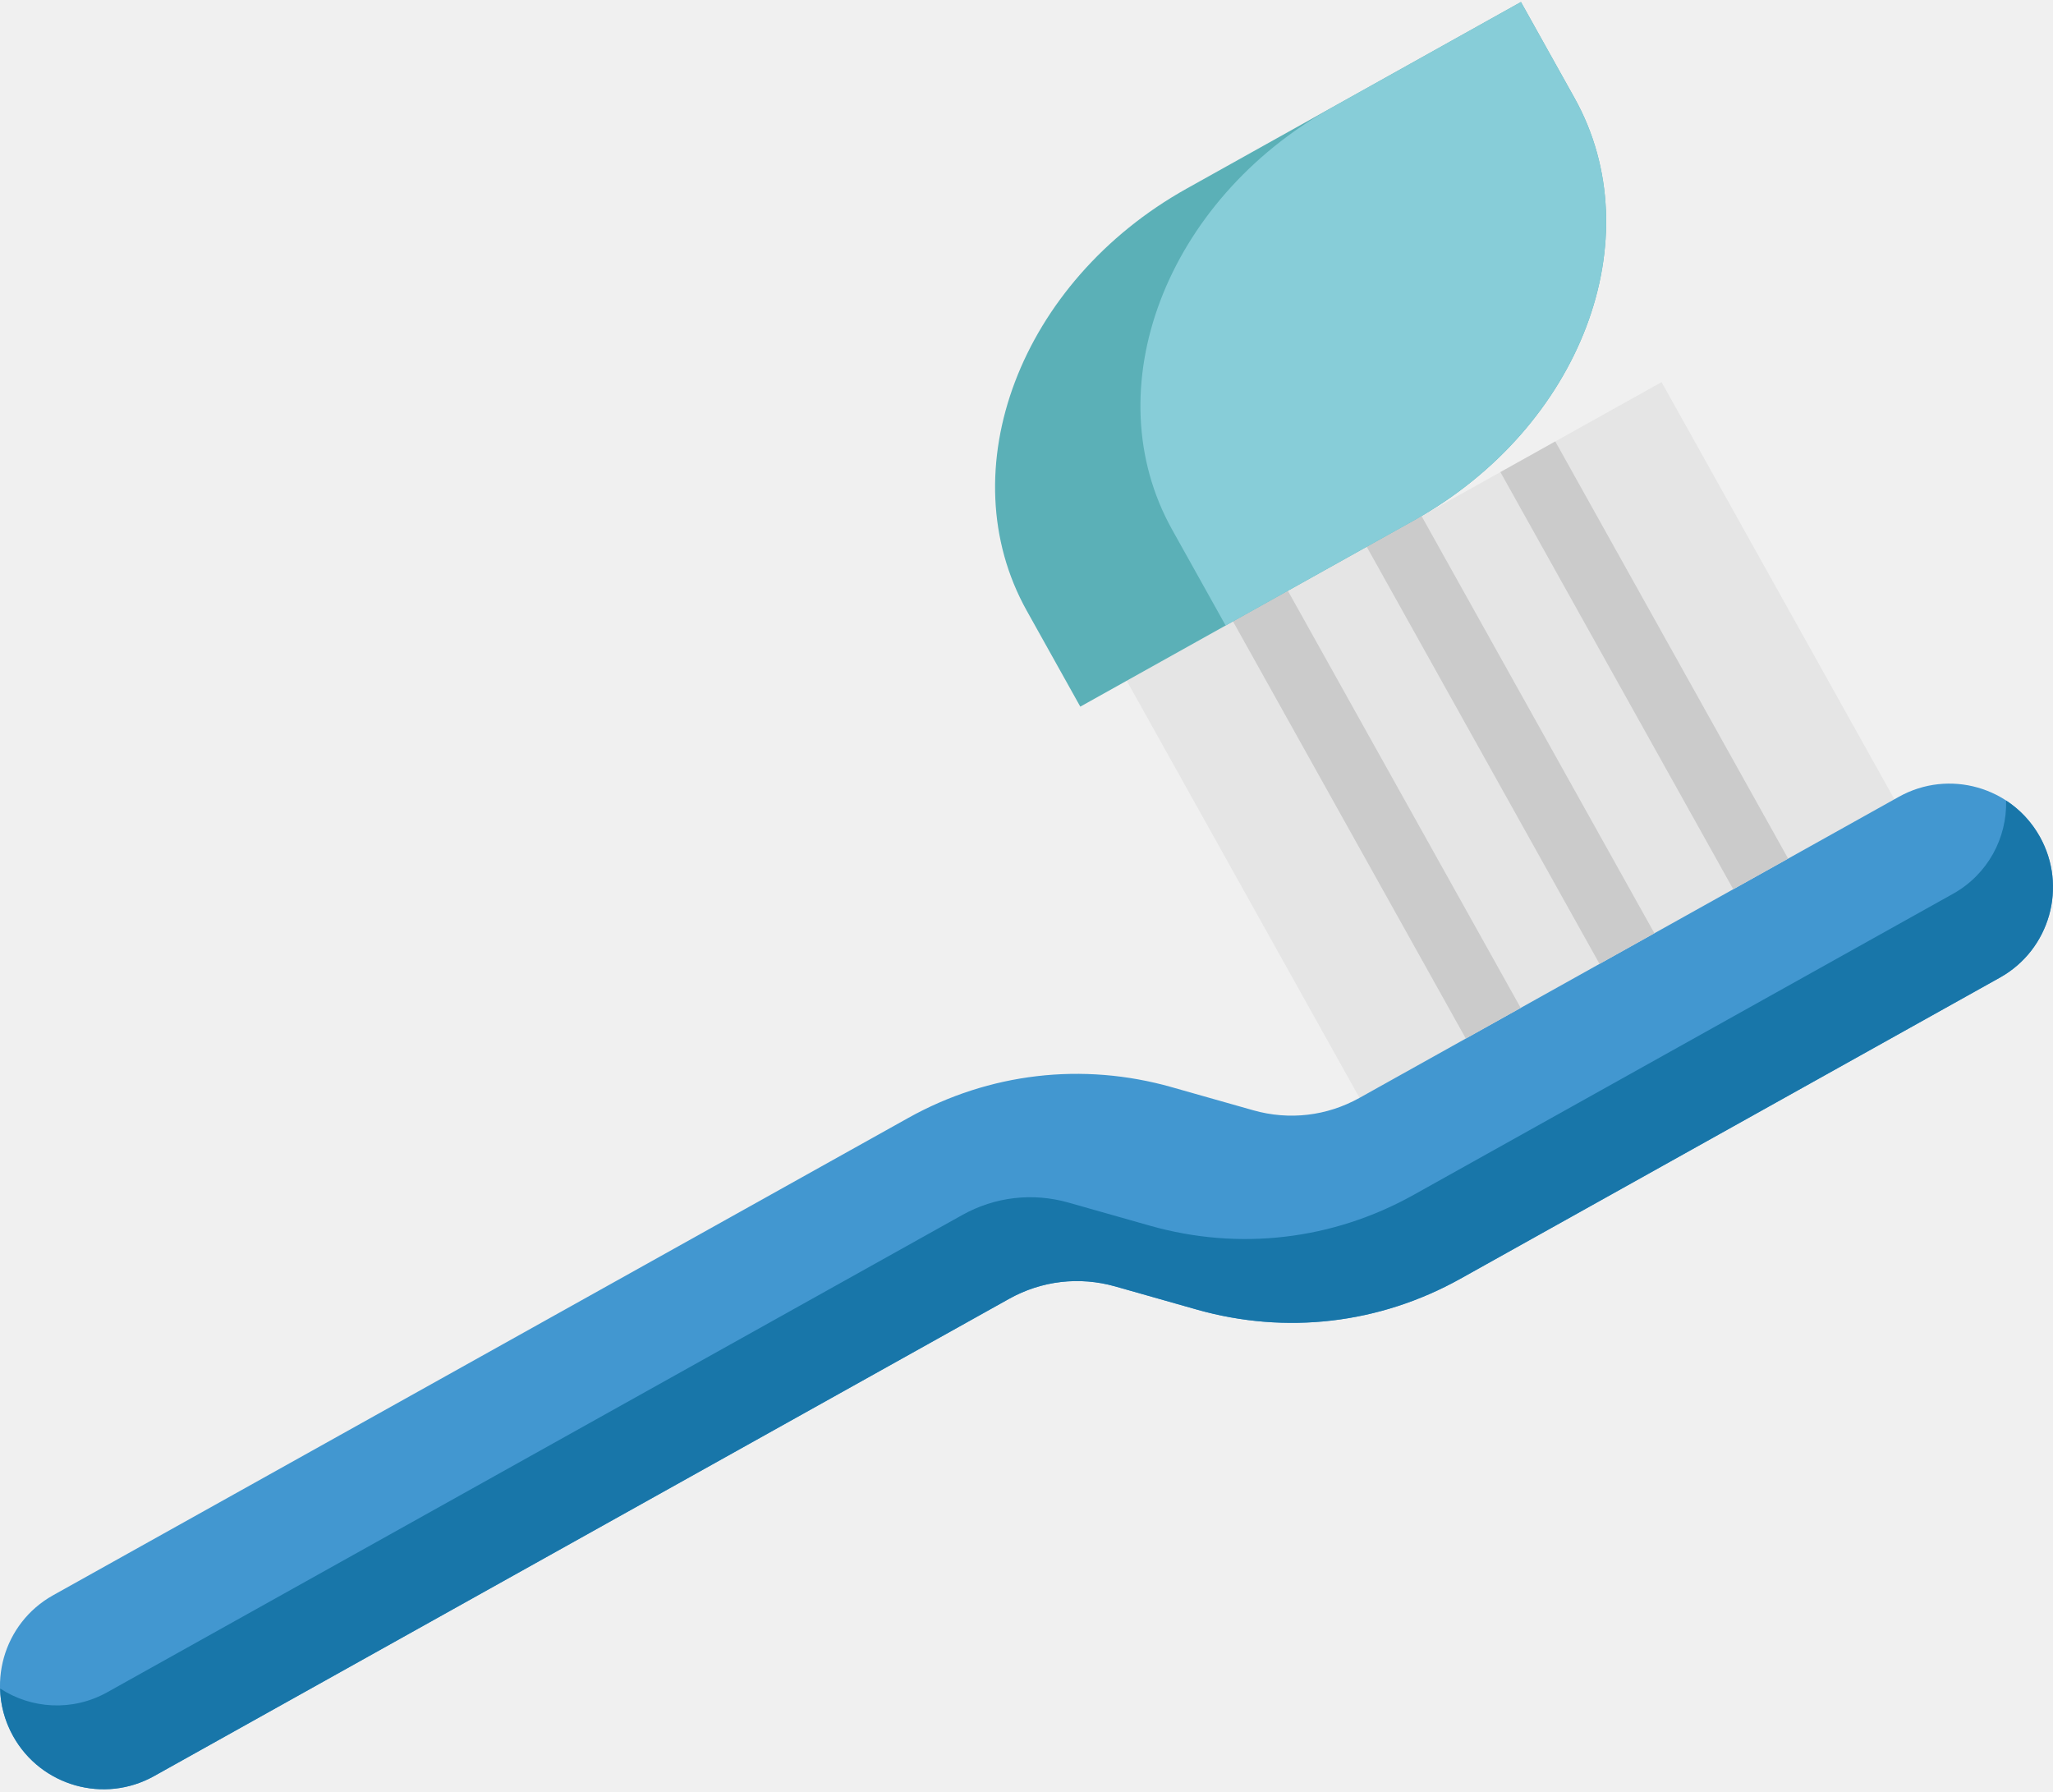
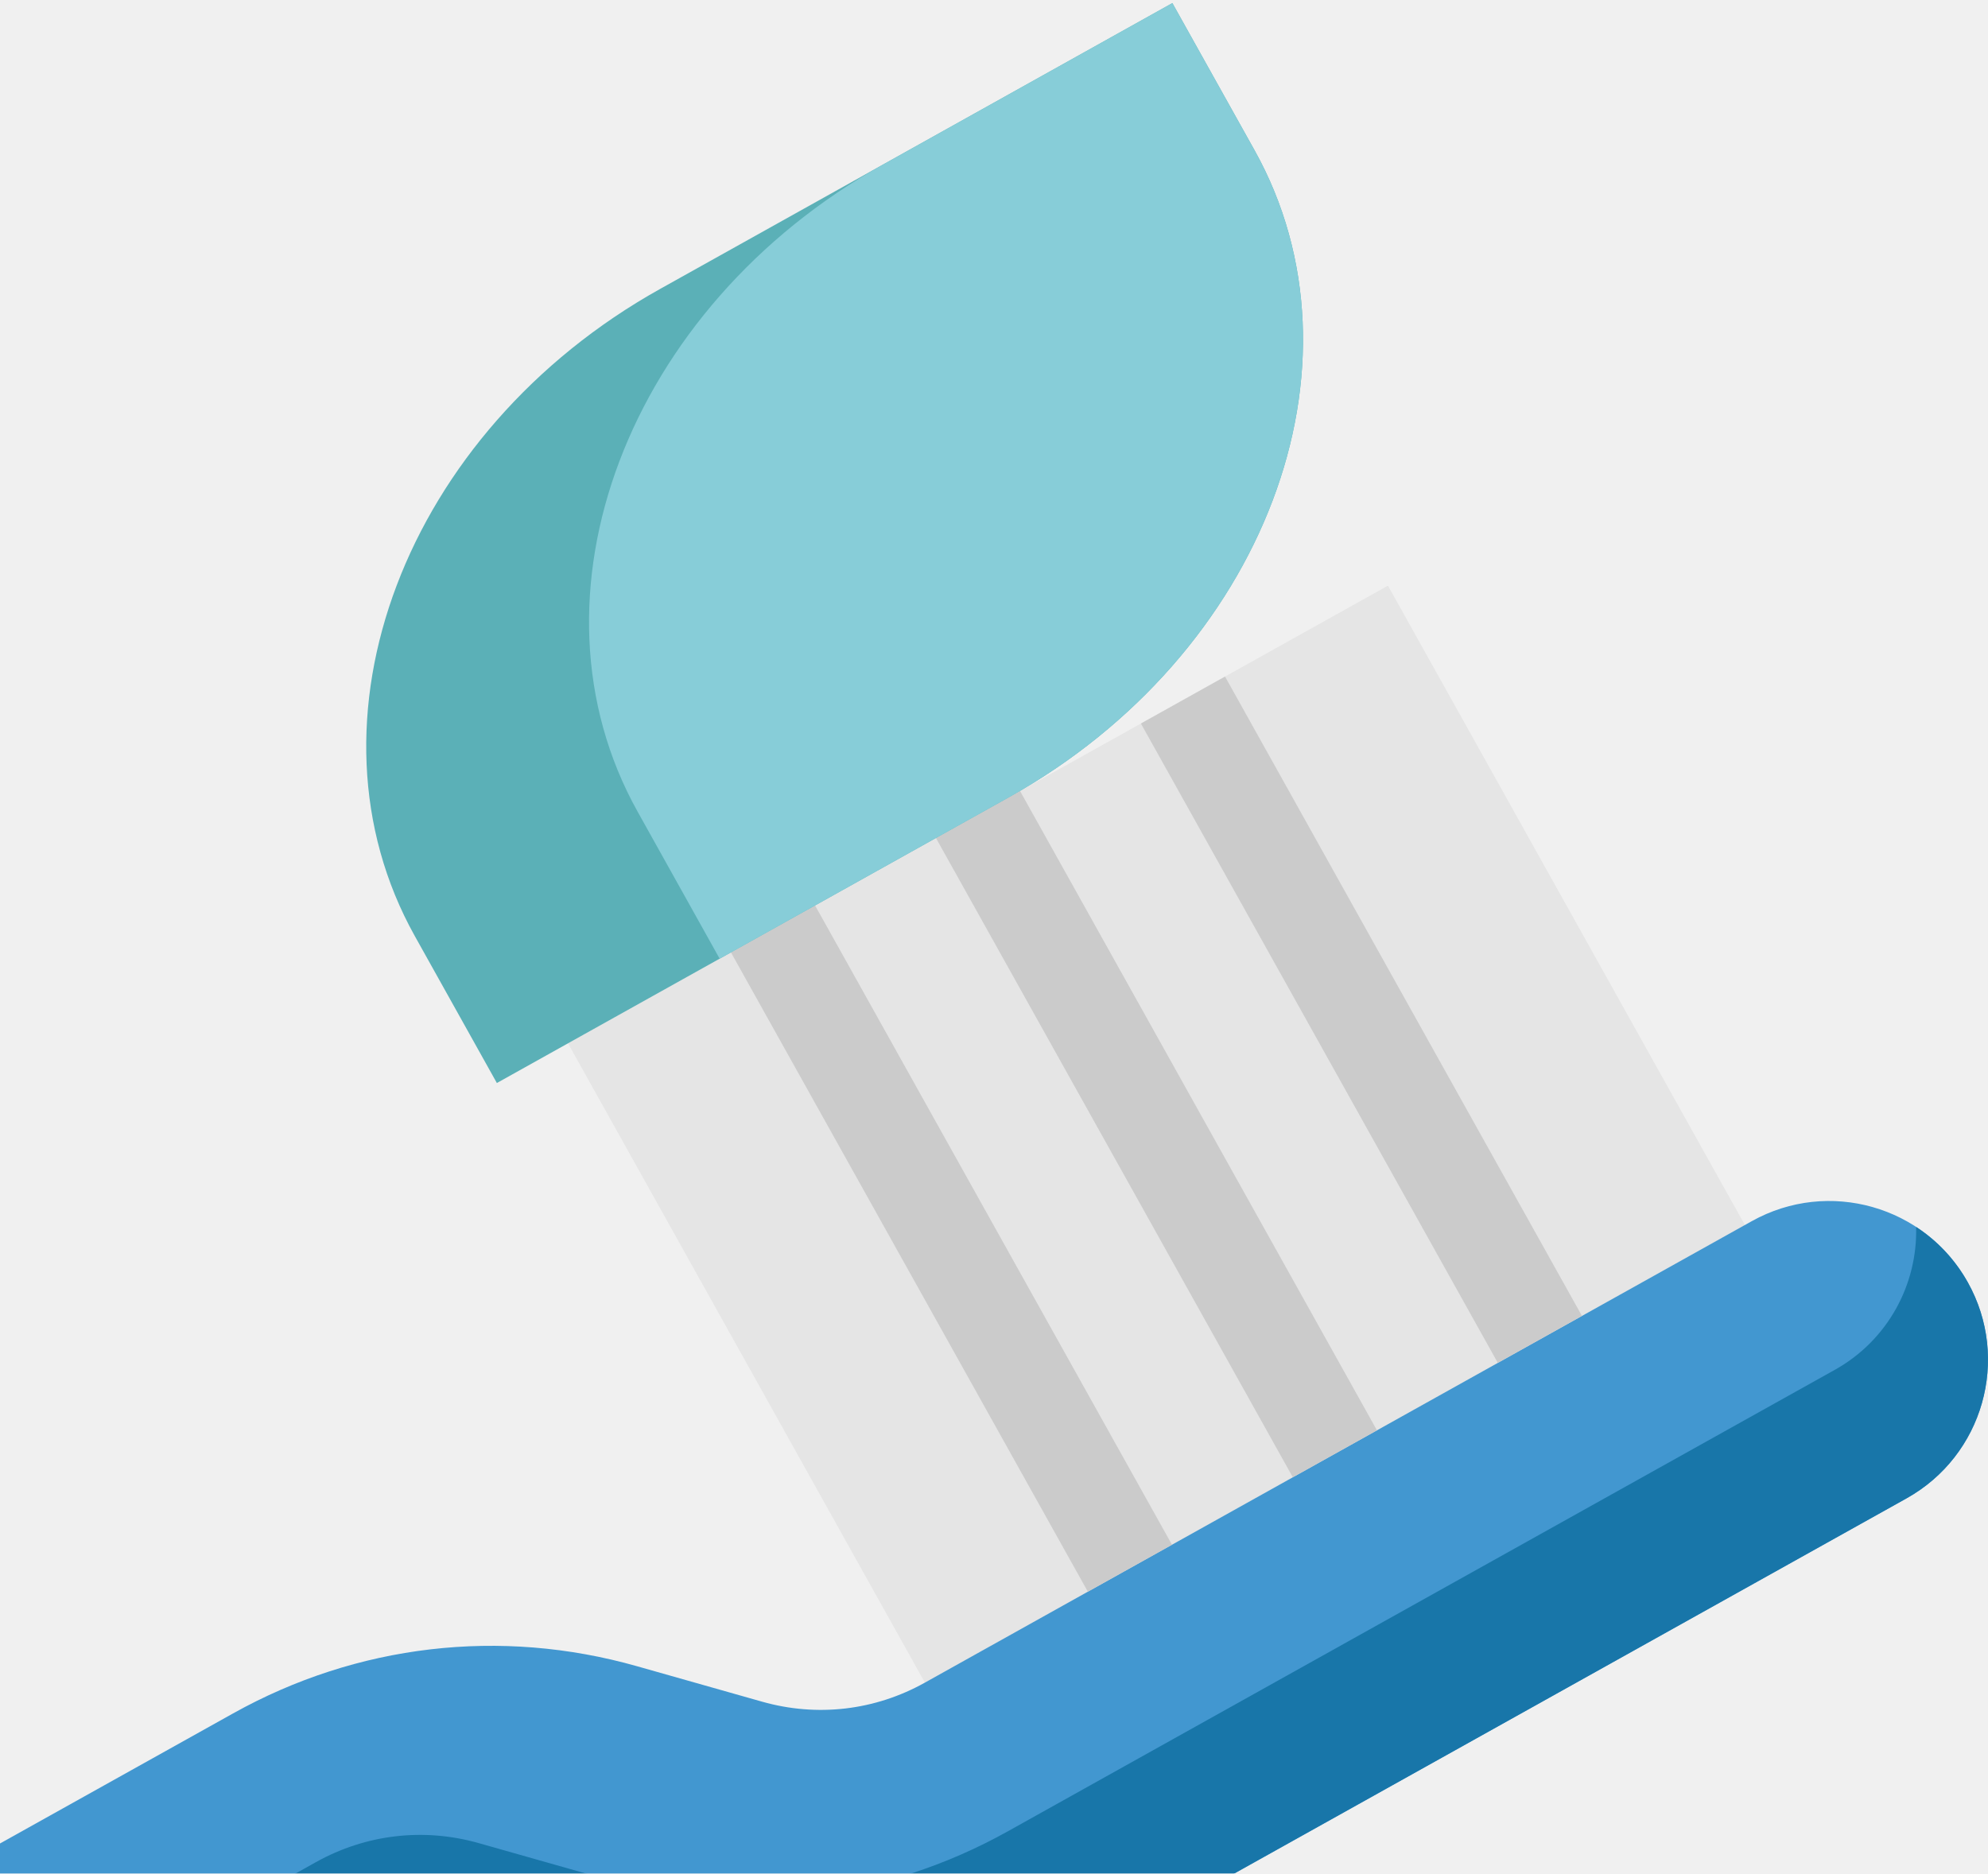
- <svg xmlns="http://www.w3.org/2000/svg" width="511px" height="446px" viewBox="0 0 511 446" version="1.1">
-   <g id="Page-1" stroke="none" stroke-width="1" fill="none" fill-rule="evenodd">
-     <g id="toothbrush" transform="translate(-1, 0)" fill-rule="nonzero">
-       <polygon id="Path" fill="#E5E5E5" points="281.438 169.415 414.573 95.103 482.124 216.128 348.99 290.44" />
-       <path d="M498.779,243.314 L364.502,318.257 C344.37,329.493 321.072,332.218 298.892,325.929 L278.592,320.171 C269.657,317.637 260.273,318.736 252.167,323.259 L39.337,442.05 C26.908,448.986 11.209,444.534 4.269,432.105 C-2.667,419.672 1.786,403.976 14.214,397.037 L227.045,278.249 C247.177,267.013 270.479,264.288 292.655,270.581 L312.955,276.335 C321.89,278.869 331.274,277.774 339.38,273.247 L473.656,198.3 C486.089,191.364 501.785,195.817 508.724,208.245 C515.66,220.678 511.208,236.378 498.779,243.314 L498.779,243.314 Z" id="Path" fill="#4297D0" />
-       <path d="M508.728,208.249 C515.66,220.674 511.212,236.374 498.775,243.317 L364.499,318.261 C344.374,329.493 321.076,332.218 298.888,325.929 L278.596,320.175 C269.664,317.641 260.28,318.736 252.167,323.263 L39.337,442.05 C26.912,448.986 11.212,444.534 4.277,432.109 C2.179,428.35 1.111,424.284 1.029,420.245 C8.788,425.321 19.033,426.015 27.688,421.181 L240.518,302.393 C248.631,297.867 258.015,296.772 266.947,299.306 L287.239,305.06 C309.426,311.352 332.729,308.623 352.849,297.391 L487.126,222.448 C495.793,217.61 500.584,208.51 500.327,199.243 C503.711,201.442 506.623,204.479 508.728,208.249 Z" id="Path" fill="#1876A9" />
-       <g id="Group" transform="translate(307.3992, 109.7854)" fill="#CBCBCB">
-         <polygon id="Path" points="67.06 7.708 80.721 0.082 138.67 103.902 125.01 111.528" />
-         <polygon id="Path" points="33.778 26.285 47.435 18.663 105.388 122.483 91.727 130.109" />
-         <polygon id="Path" points="0.495 44.865 14.152 37.24 72.105 141.064 58.444 148.686" />
+ <svg xmlns="http://www.w3.org/2000/svg" xmlns:xlink="http://www.w3.org/1999/xlink" width="87px" height="82px" viewBox="0 0 87 82" version="1.1">
+   <defs>
+     <rect id="path-1" x="0" y="0" width="96" height="82" />
+   </defs>
+   <g id="Screens" stroke="none" stroke-width="1" fill="none" fill-rule="evenodd">
+     <g id="⟶-Questions" transform="translate(-214, -234)">
+       <g id="Group-4" transform="translate(214, 234)">
+         <mask id="mask-2" fill="white">
+           <use xlink:href="#path-1" />
+         </mask>
+         <g id="Rectangle" />
+         <g id="toothpaste-adult" mask="url(#mask-2)">
+           <g transform="translate(-51, 0)">
+             <polygon id="Path" fill="#E5E5E5" fill-rule="nonzero" points="75.856 45.663 111.74 25.633 129.948 58.253 94.064 78.283" />
+             <path d="M134.437,65.581 L98.245,85.78 C92.818,88.809 86.539,89.543 80.561,87.848 L75.089,86.296 C72.681,85.613 70.152,85.909 67.967,87.128 L10.603,119.146 C7.253,121.016 3.021,119.816 1.151,116.466 C-0.719,113.115 0.481,108.884 3.831,107.014 L61.196,74.997 C66.622,71.968 72.903,71.234 78.88,72.93 L84.351,74.481 C86.76,75.164 89.289,74.869 91.473,73.649 L127.665,53.448 C131.016,51.579 135.247,52.779 137.117,56.129 C138.987,59.48 137.787,63.711 134.437,65.581 L134.437,65.581 Z" id="Path" fill="#4297D0" fill-rule="nonzero" />
+             <path d="M137.118,56.13 C138.987,59.479 137.788,63.71 134.435,65.582 L98.244,85.781 C92.82,88.809 86.54,89.543 80.56,87.848 L75.09,86.297 C72.683,85.614 70.154,85.909 67.967,87.129 L10.603,119.146 C7.254,121.016 3.022,119.816 1.153,116.467 C0.587,115.454 0.299,114.358 0.277,113.269 C2.369,114.637 5.13,114.824 7.463,113.521 L64.827,81.504 C67.014,80.284 69.543,79.989 71.951,80.672 L77.42,82.223 C83.4,83.919 89.681,83.184 95.104,80.156 L131.296,59.957 C133.632,58.653 134.923,56.2 134.854,53.702 C135.766,54.295 136.551,55.114 137.118,56.13 Z" id="Path" fill="#1876A9" fill-rule="nonzero" />
+             <g id="Group" stroke-width="1" fill="none" fill-rule="evenodd" transform="translate(82.85369, 29.5906)">
+               <polygon id="Path" fill="#CBCBCB" fill-rule="nonzero" points="18.075 2.077 21.757 0.022 37.376 28.005 33.694 30.06" />
+               <polygon id="Path" fill="#CBCBCB" fill-rule="nonzero" points="9.104 7.085 12.785 5.03 28.405 33.013 24.723 35.068" />
+               <polygon id="Path" fill="#CBCBCB" fill-rule="nonzero" points="0.133 12.093 3.814 10.037 19.435 38.021 15.753 40.076" />
+             </g>
+             <path d="M102.306,0.135 L105.899,6.571 C111.146,15.97 106.34,28.651 95.163,34.89 L72.744,47.403 L69.151,40.967 C63.904,31.564 68.713,18.884 79.887,12.647 L102.306,0.135 Z" id="Path" fill="#5BB0B7" fill-rule="nonzero" />
+             <path d="M102.306,0.135 L105.899,6.571 C111.146,15.97 106.34,28.651 95.163,34.89 L82.494,41.961 L78.903,35.524 C73.655,26.122 78.46,13.444 89.639,7.205 L102.306,0.135 Z" id="Path" fill="#87CDD8" fill-rule="nonzero" />
+           </g>
+         </g>
      </g>
-       <path d="M379.571,0.499 L392.9,24.378 C412.366,59.251 394.537,106.3 353.068,129.446 L269.89,175.871 L256.561,151.992 C237.091,117.107 254.935,70.062 296.393,46.924 L379.571,0.499 Z" id="Path" fill="#5BB0B7" />
-       <path d="M379.571,0.499 L392.9,24.378 C412.366,59.251 394.537,106.3 353.068,129.446 L306.066,155.68 L292.74,131.801 C273.271,96.916 291.099,49.879 332.573,26.733 L379.571,0.499 Z" id="Path" fill="#87CDD8" />
    </g>
  </g>
</svg>
